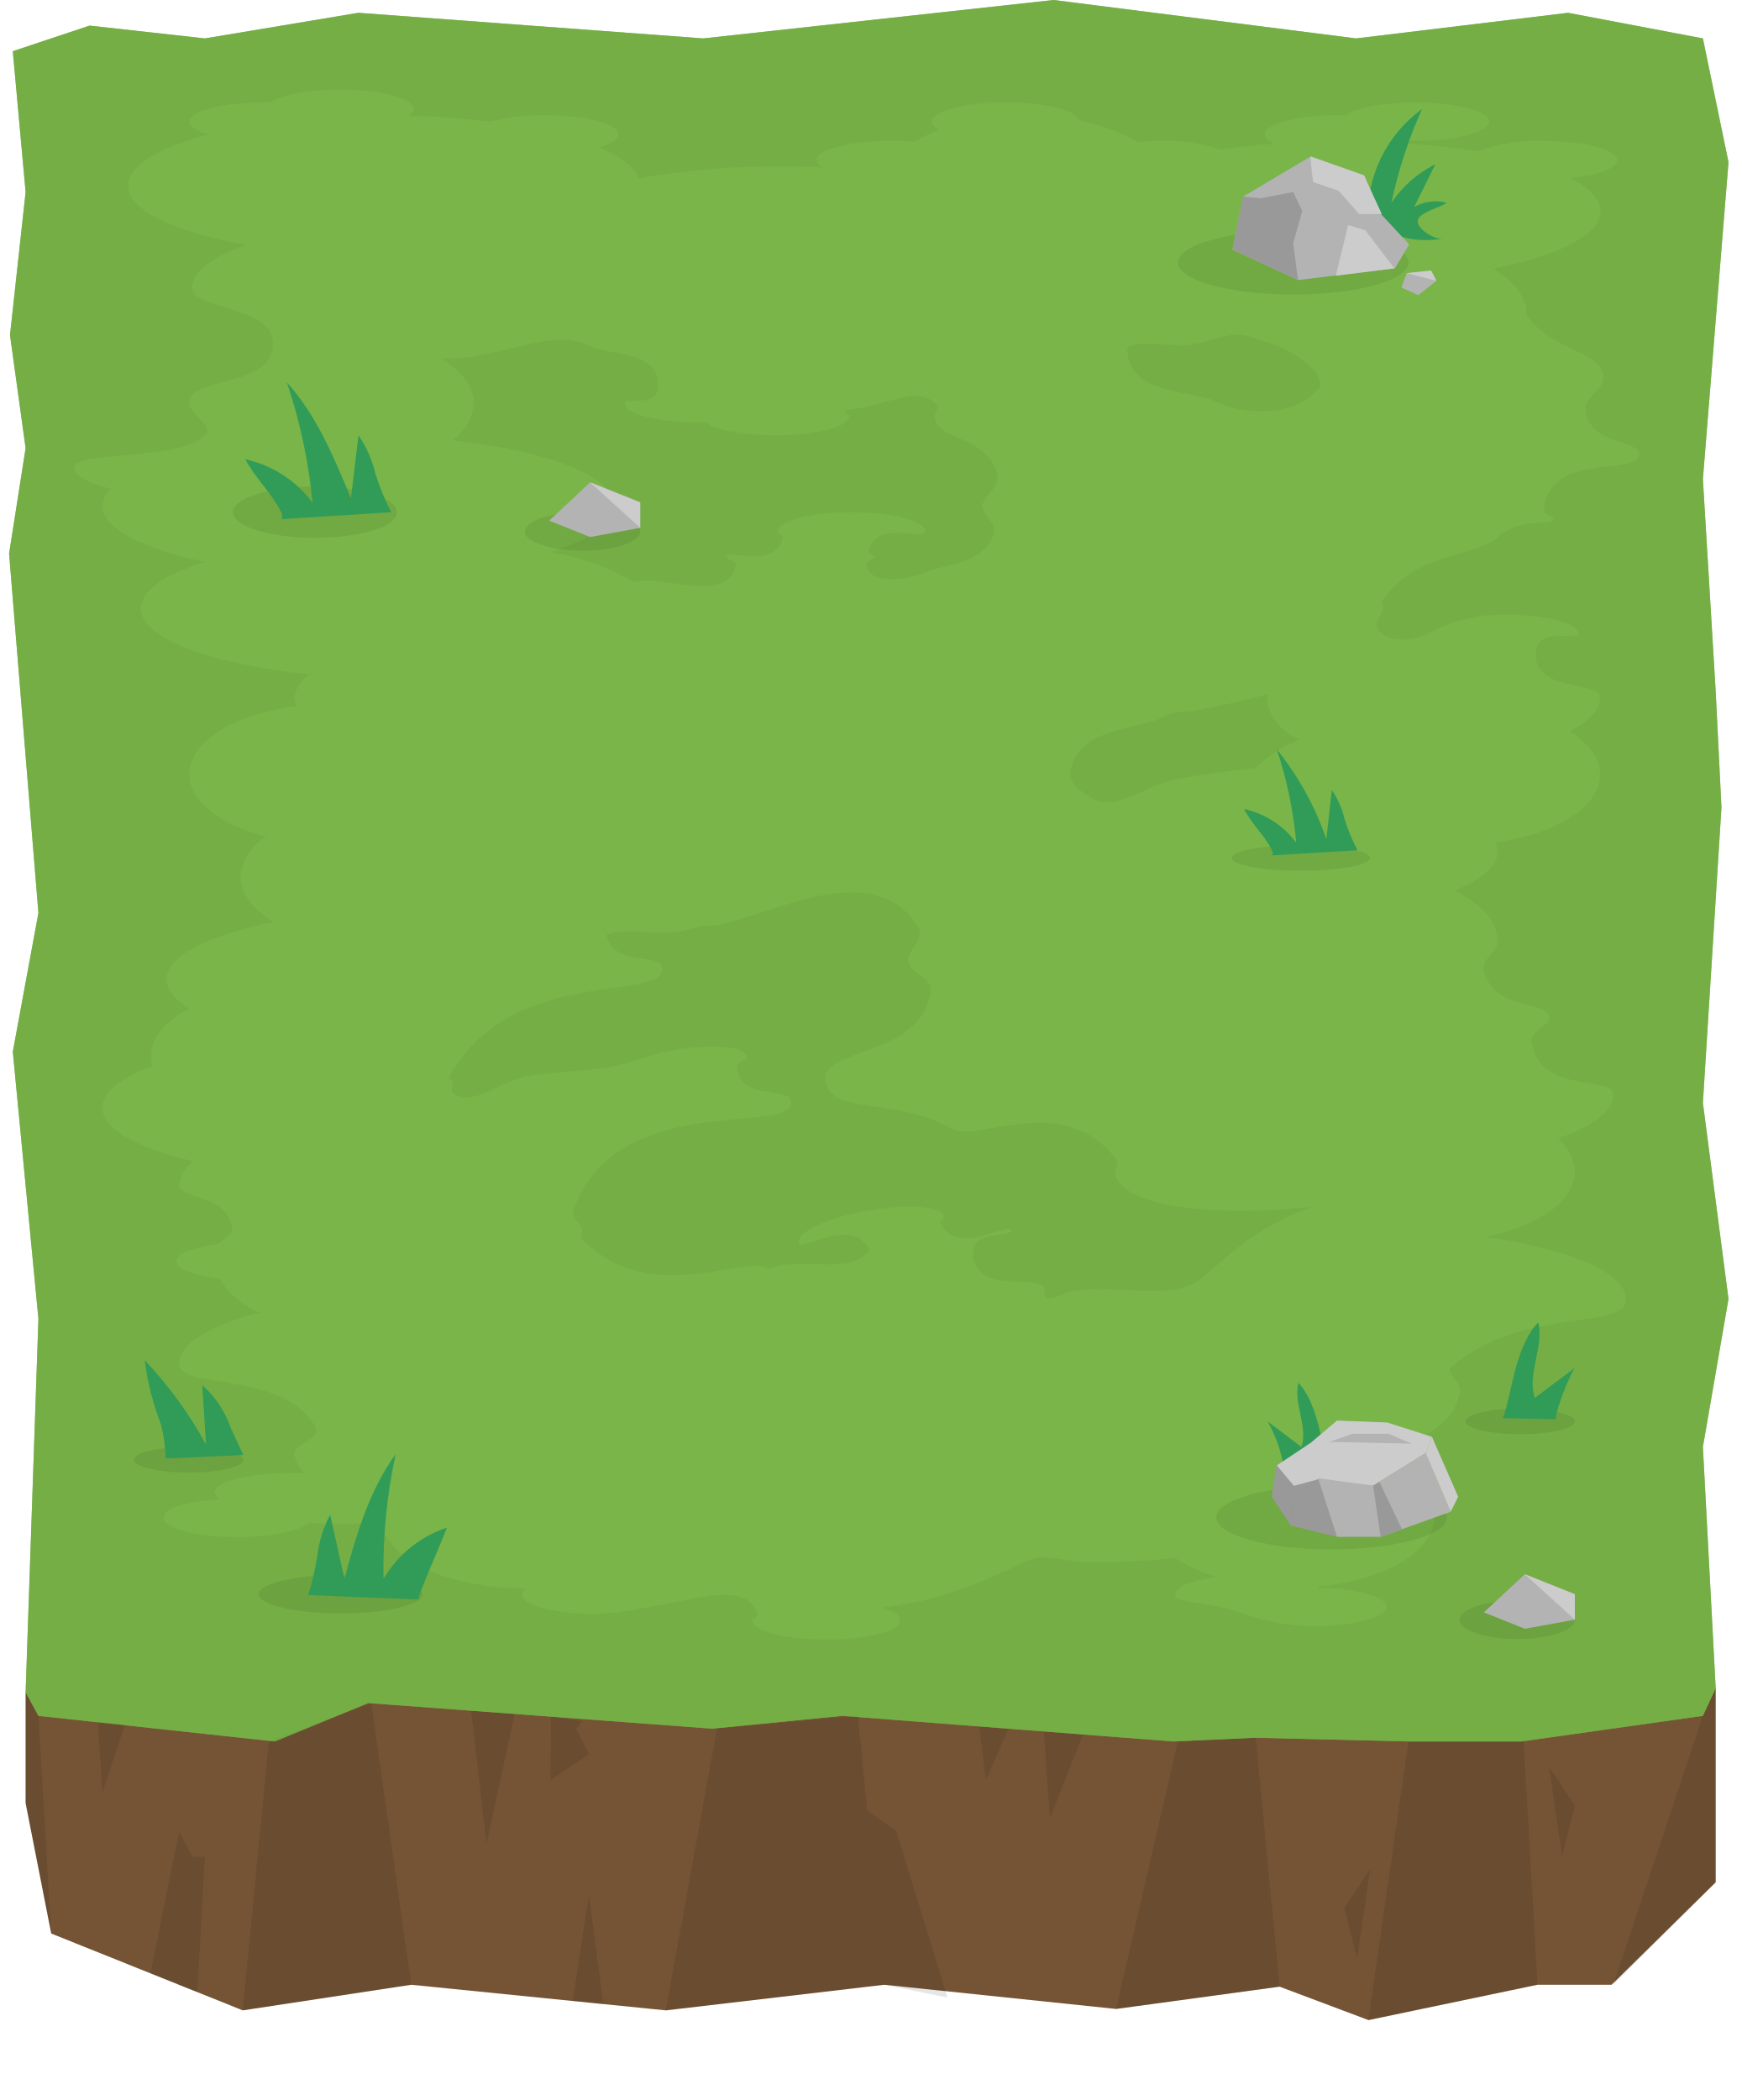
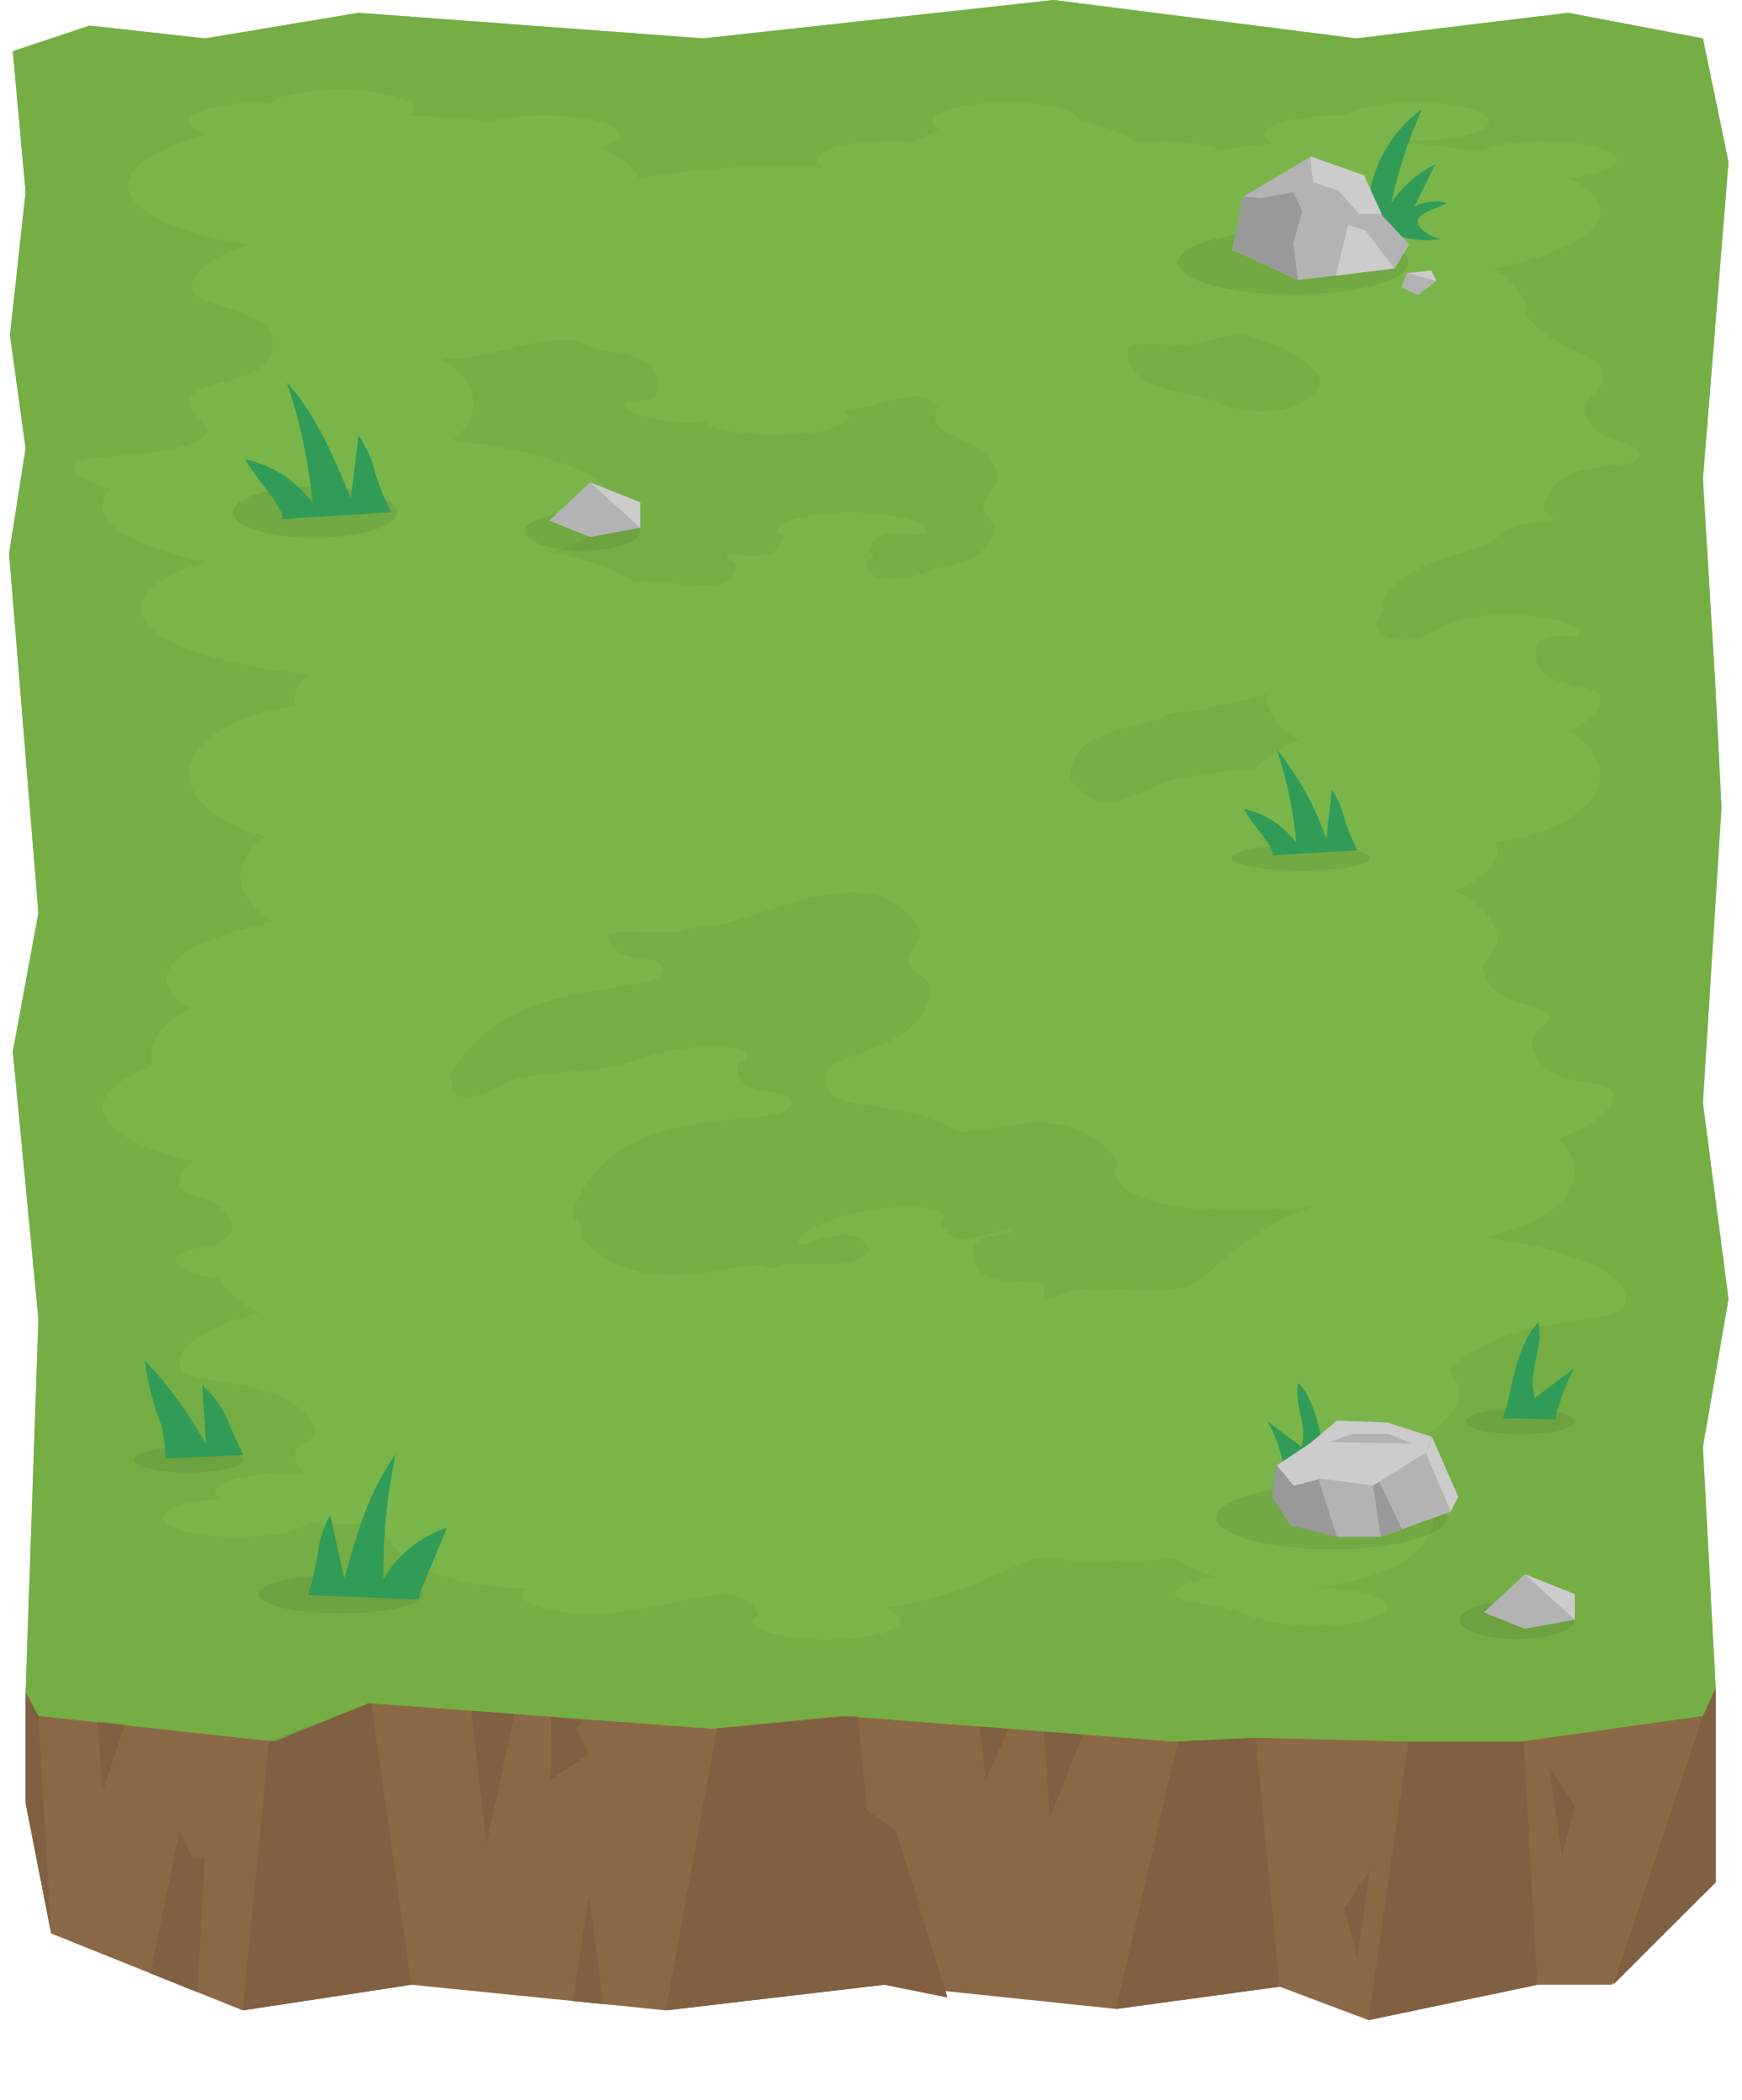
<svg xmlns="http://www.w3.org/2000/svg" viewBox="0 0 136 164">
-   <path d="m134 147-8.13 8h-5.79l-13.2 2.76-6.94-2.61-12.77 1.74-18.11-1.89-17.06 2-19.88-2-13.16 2-14.96-6-2-10.19v-8.65l132-.31v3.15z" fill="#755435" />
+   <path d="m134 147-8.13 8h-5.79l-13.2 2.76-6.94-2.61-12.77 1.74-18.11-1.89-17.06 2-19.88-2-13.16 2-14.96-6-2-10.19v-8.65l132-.31v3.15z" fill="#8c6946" />
  <path d="m133 134-14.18 2h-8.82l-11.93-.29-6.44.29-25.85-2-10.17 1-26.85-2-7.29 3-18.47-2-1-1.84 1-29.15-2-20.88 2-10.83-2.29-28.07 1.29-8.23-1.22-8.83 1.22-11.17-1-11 6-2 9 1 11.99-2 26.93 2 27.37-3 23.63 3 16.55-2 10.53 2 2 9.66-2 24.76 1 16.58.45 9.06-1.45 23.07 2 15.31-2 11.56 1 18.85z" fill="#79b548" />
-   <g opacity=".1">
+   <g fill="#806040">
    <path d="m3 134-1-1.84v8.65l2 10.19z" />
    <path d="m29 133-8 3-2.04 21 13.16-2z" />
    <path d="m67 134-11 1-4 22 17.06-2 4.94 1-4-13-2.27-1.61z" />
    <path d="m98.07 135.71-6.07.29-4.83 20.89 12.77-1.74z" />
    <path d="m119 136h-9l-3.12 21.76 13.2-2.76z" />
    <path d="m134 131.85-1 2.15-7 21 8-8z" />
-   </g>
-   <g opacity=".1">
    <path d="m36.79 133.6 1.21 10.4 2.2-10.15z" />
    <path d="m44.73 156.27 1.27-8.27 1.12 8.51z" />
    <path d="m76.48 134.83.52 4.17 1.77-4z" />
    <path d="m81.53 135.22.47 6.78 2.58-6.54z" />
    <path d="m121 138 1 7 1-4z" />
    <path d="m106 153 1-7-2 3z" />
    <path d="m7.64 134.42.36 5.58 1.76-5.34z" />
    <path d="m11.75 154.11 2.25-11.11 1 2h1l-.59 10.57z" />
    <path d="m43.03 134.06-.03 4.94 3-2-1-2 .47-.58z" />
  </g>
  <g fill="#72ab44" opacity=".7">
    <path d="m37 31.5a3.82 3.82 0 0 1 -1.67 2.89c7.42.8 12.67 2.79 12.67 5.11 0 1.39-1.88 2.65-5 3.62a19 19 0 0 1 6.5 2.32c2.24-.56 7.39 1.73 7.94-1.22.09-.49-.7-.46-.7-.72 0-.71 3.74 1 4.4-1.46.07-.29-.4-.35-.4-.54 0-.83 2.58-1.5 5.76-1.5s5.77.67 5.77 1.5-3.74-1-4.4 1.46c-.08.29.4.35.4.54s-.68.24-.59.66c.34 1.63 3.35 1.07 4.72.49s4.48-.61 5.22-3c.26-.83-.88-1.39-.88-2.15s1.39-1.42 1.15-2.43c-.68-3.07-4.89-2.66-4.89-4.57 0-.3.34-.64.15-.87-1.41-1.73-4.63.37-7.15.37-.09.25.33.32.33.5 0 .83-2.58 1.5-5.77 1.5-2.52 0-4.65-.42-5.44-1h-.56c-3.18 0-5.76-.67-5.76-1.5 0-.52 2.51.34 2.6-1.25.18-3-4.13-2.53-5.27-3.18-2.83-1.59-7.02.93-11.13.93h-.55c1.55.94 2.55 2.17 2.55 3.5z" />
    <path d="m91.94 60.83c-2.35.42-4.79 2.6-6.63 1.52-.75-.44-1.86-1.1-1.69-2.14.56-3.53 5.59-3.18 7.46-4.33.55-.35 1.29-.21 1.94-.33 2.11-.37 4.11-.83 6-1.34a2.91 2.91 0 0 0 -.02.79 4 4 0 0 0 2.49 2.73 12.22 12.22 0 0 0 -3.49 2.27c-1.91.18-3.95.45-6.06.83z" />
    <path d="m103 29.38c-1.55-2.09-3.86-2.55-5.41-3.1s-3.49.72-5.49.72a21 21 0 0 0 -2.46-.14c-.53.07-1.61-.07-1.59.5.13 3.53 5.12 3.08 6.91 4 2.12 1.06 6.32 1.31 8.12-1.16.14-.18-.09-.44-.09-.67.01-.07.01-.12.01-.15z" />
    <path d="m35.12 84.07c4.79-8.81 17.09-5.73 16.59-8.52-.21-1.19-3.73 0-4.33-2.5 0-.06.08-.1.14-.11 1.69-.49 3.74.15 5.83-.23a9.46 9.46 0 0 1 1.89-.42c3.45.12 12.77-6 16.49.15.57.94-1 1.81-.79 2.71s1.92 1.19 1.74 2.31c-.83 5.22-8.68 4.29-8.2 7s5.4 1.13 9.89 3.72c1.89 1.1 8.83-3.08 12.86 2.45.21.28-.19.65-.14 1 .45 2.49 6.94 3.48 15.38 2.62-4.85 1.73-7.15 4.45-8.63 5.59-2.4 1.85-6.5.38-10.17 1-.7.12-1.56.87-2.06.4-.13-.13 0-.37 0-.54-.24-1.38-5.33.57-5.62-2.7-.18-2 3.1-1.32 3-1.91-.14-.78-4.14 2.12-5.52-.53-.13-.24.28-.38.25-.56-.15-.81-2.81-1-5.94-.46s-5.56 1.68-5.42 2.5 4.14-2.12 5.53.53c.08.16-.15.29-.24.38-1.61 1.37-4.36.44-6.68.86-.37.07-.75.37-1.07.21-2.12-1-9.11 3.11-14.43-2.24-.19-.19 0-.52 0-.78-.09-.52-.89-.89-.7-1.42 3.33-9.65 17.47-5.77 17-8.6-.21-1.17-3.76 0-4.21-2.48-.12-.62.83-.67.77-1-.14-.81-2.8-1-5.94-.46-1.5.27-2.77.84-3.8 1.09-2.27.56-4.85.46-7.47.93-2 .36-4.33 2.48-5.76 1.28-.19-.16 0-.5 0-.75s-.36-.36-.24-.52z" />
    <path d="m133 86.13 1.45-23.07-.45-9.06-1-16.58 2-24.76-2-9.66-10.53-2-16.55 2-23.63-3-27.37 3-26.92-2-12 2-9-1-6 2 1 11-1.22 11.17 1.22 8.83-1.29 8.23 2.29 28.07-2 10.83 2 20.87-1 29.16 1 1.84 18.47 2 7.29-3 26.85 2 10.17-1 25.85 2 6.44-.29 11.93.29h8.82l14.18-2 1-2.15-1-18.85 2-11.55zm-12.41-46.36c-.06.51.72.47.72.73 0 .7-2.5-.23-4.36 1.45s-6.13 1-9 4.95c-.12.17.07.4.07.6 0 .54-.73 1-.45 1.55.71 1.3 3.09 1 4.26.28a12 12 0 0 1 5.71-1.33c3.19 0 5.77.67 5.77 1.5 0 .6-3.16-.62-3.34 1.36-.3 3.26 5 2.24 5 3.64 0 .94-.86 1.83-2.38 2.6 1.49.94 2.38 2.12 2.38 3.4 0 2.53-3.47 4.66-8.18 5.3a1.62 1.62 0 0 1 .18.7c0 1.13-1.25 2.18-3.37 3.06 2.07 1 3.37 2.39 3.37 3.94 0 .84-1.32 1.39-1.07 2.35.85 3.15 5.1 2.25 5.1 3.65 0 .7-1.56.94-1.36 2 .73 4 6.36 2.43 6.36 4 0 1.29-1.62 2.47-4.31 3.41a3.58 3.58 0 0 1 1.31 2.59c0 2.31-2.88 4.28-7 5.1 6.5.91 11 2.76 11 4.9 0 2.42-8 .5-13.61 5.21-.53.44.61 1.16.61 1.79 0 2.43-3.2 4.5-7.63 5.22 3.36 1 5.63 2.73 5.63 4.78 0 2.71-4 5-9.15 5.41l.13.1c3 0 5.33.7 5.33 1.49s-2.58 1.5-5.77 1.5a16.35 16.35 0 0 1 -5.44-1c-2.81-1-5.32-.7-5.32-1.49 0-.59 1.31-1.1 3.21-1.34a11.74 11.74 0 0 1 -3.18-1.49c-2.13.21-4.41.33-6.81.33-1.6 0-3.24-.71-4.63-.15-2.09.84-5.78 3-11.39 3.69.83.26 1.33.6 1.33 1 0 .83-2.58 1.5-5.77 1.5s-5.76-.67-5.76-1.5c0-.19.45-.25.37-.53-.8-2.68-5.42-.92-7.78-.65a30.15 30.15 0 0 1 -4.83.68c-3.18 0-5.76-.67-5.76-1.5a.67.67 0 0 1 .34-.51h-.23c-6 0-10.84-2.34-11.09-5.26a20.6 20.6 0 0 1 -5.66.12c-.63.65-2.89 1.14-5.6 1.14-3.18 0-5.76-.67-5.76-1.5s1.87-1.3 4.4-1.46a.69.69 0 0 1 -.4-.54c0-.83 2.58-1.5 5.76-1.5h1.27a2.18 2.18 0 0 1 -.81-1.54c0-.76 2.2-1.1 1.58-2.15-2.58-4.35-10.58-2.75-10.58-4.85 0-1.58 2.42-3 6.29-4a6.47 6.47 0 0 1 -3.16-2.64c-2-.24-3.35-.76-3.35-1.36s1.37-1.12 3.35-1.36c.24-.46 1.14-.7 1-1.29-.5-2.71-4.13-2.09-4.13-3.35a2.44 2.44 0 0 1 1.11-1.8c-4.34-1.01-7.11-2.51-7.11-4.2 0-1.22 1.46-2.34 3.89-3.25a3.24 3.24 0 0 1 -.11-.75c0-1.45 1.14-2.76 3-3.75-1.14-.68-1.78-1.45-1.78-2.25 0-1.84 3.31-3.5 8.37-4.5-1.61-1-2.59-2.19-2.59-3.53a4 4 0 0 1 2-3.13c-3.55-.91-6-2.75-6-4.87 0-2.57 3.57-4.72 8.38-5.33a1.78 1.78 0 0 1 -.16-.64 2.46 2.46 0 0 1 1.17-1.84c-7.68-.77-13.17-2.78-13.17-5.16 0-1.39 1.88-2.65 5-3.62-4.83-1-8-2.59-8-4.38a2 2 0 0 1 .62-1.33c-1.76-.45-2.84-1-2.84-1.67 0-1.31 8.22-.5 10.22-2.5.77-.76-1.23-1.6-1.23-2.51 0-2.22 7-1.09 6.51-5-.28-2.49-6.28-2.41-6.28-3.99 0-1.27 1.59-2.44 4.22-3.37-5.54-1-9.22-2.68-9.22-4.63 0-1.57 2.42-3 6.28-4-.93-.27-1.5-.62-1.5-1 0-.83 2.58-1.5 5.76-1.5h.56c.79-.59 2.92-1 5.44-1 3.19 0 5.77.67 5.77 1.5 0 .19-.13.36-.37.53 2.24.06 4.36.22 6.33.47a16 16 0 0 1 4.27-.5c3.19 0 5.77.67 5.77 1.5 0 .39-.58.75-1.53 1 1.67.71 2.78 1.53 3.11 2.42a62.16 62.16 0 0 1 11.11-.92c1.1 0 2.17 0 3.22.08-.28-.18-.44-.38-.44-.58 0-.83 2.58-1.5 5.76-1.5.66 0 1.29 0 1.88.08a11.83 11.83 0 0 1 1.92-.94c-.36-.19-.56-.41-.56-.64 0-.83 2.58-1.5 5.76-1.5s5.57.62 5.75 1.41a13.64 13.64 0 0 1 4.5 1.66c.55 0 1.14-.07 1.75-.07a14.35 14.35 0 0 1 4.83.68c1.29-.2 2.67-.35 4.11-.46-.45-.22-.7-.46-.7-.72 0-.83 2.58-1.5 5.76-1.5h.56c.79-.59 2.92-1 5.44-1 3.19 0 5.77.67 5.77 1.5s-2.58 1.5-5.77 1.5h-.54a1.78 1.78 0 0 1 -.27.17c2 .14 4 .36 5.7.65a13.06 13.06 0 0 1 5.12-.81c3.19 0 5.77.67 5.77 1.5 0 .64-1.53 1.18-3.69 1.4 1.52.77 2.38 1.66 2.38 2.6 0 1.84-3.31 3.47-8.37 4.47 1.61 1 2.59 2.19 2.59 3.53v.12c2.2 2.95 6 2.75 6 4.88 0 1-1.6 1.5-1.38 2.65.53 2.71 4.16 2.09 4.16 3.35-.01 1.72-6.92-.34-7.42 4.26z" />
  </g>
  <ellipse cx="101" cy="20.5" opacity=".07" rx="9" ry="2.5" />
  <ellipse cx="24.6" cy="40" opacity=".07" rx="6.4" ry="2" />
  <ellipse cx="26.6" cy="124.5" opacity=".07" rx="6.4" ry="1.5" />
  <ellipse cx="14.73" cy="114" opacity=".07" rx="4.27" ry="1" />
  <ellipse cx="118.73" cy="111" opacity=".07" rx="4.27" ry="1" />
  <ellipse cx="104" cy="118.5" opacity=".07" rx="9" ry="2.5" />
  <ellipse cx="118.5" cy="126.5" opacity=".07" rx="4.5" ry="1.5" />
  <ellipse cx="45.5" cy="41.5" opacity=".07" rx="4.5" ry="1.5" />
-   <g fill="#309c58">
-     <path d="m32.69 124.91c-.13-.17 1.63-4.06 2.21-5.61a9.13 9.13 0 0 0 -4.95 4 42.49 42.49 0 0 1 .95-9.73c-2.08 2.86-3.08 6.33-4 9.73l-1.11-5a8.82 8.82 0 0 0 -1 3.16 22.33 22.33 0 0 1 -.72 3.11" />
-     <path d="m19 113.63s-.88-1.91-1-2.17a7.81 7.81 0 0 0 -2.2-3.28l.29 4.63a31.32 31.32 0 0 0 -4.79-6.58 21.38 21.38 0 0 0 1.27 5 12.13 12.13 0 0 1 .37 2.67" />
-     <path d="m22 40.54a.67.67 0 0 0 -.08-.62c-.73-1.45-2-2.6-2.76-4.05a8.89 8.89 0 0 1 5.25 3.39 41.82 41.82 0 0 0 -2-9.39c2.32 2.57 3.67 5.85 5 9.05l.59-4.92a8.81 8.81 0 0 1 1.32 3 20.36 20.36 0 0 0 1.23 3" />
-   </g>
+   <path d="m32.69 124.91c-.13-.17 1.63-4.06 2.21-5.61a9.13 9.13 0 0 0 -4.95 4 42.49 42.49 0 0 1 .95-9.73c-2.08 2.86-3.08 6.33-4 9.73l-1.11-5a8.82 8.82 0 0 0 -1 3.16 22.33 22.33 0 0 1 -.72 3.11" fill="#309c58" />
+   <path d="m19 113.63s-.88-1.91-1-2.17a7.81 7.81 0 0 0 -2.2-3.28l.29 4.63a31.32 31.32 0 0 0 -4.79-6.58 21.38 21.38 0 0 0 1.27 5 12.13 12.13 0 0 1 .37 2.67" fill="#309c58" />
+   <path d="m22 40.54a.67.67 0 0 0 -.08-.62c-.73-1.45-2-2.6-2.76-4.05a8.89 8.89 0 0 1 5.25 3.39 41.82 41.82 0 0 0 -2-9.39c2.32 2.57 3.67 5.85 5 9.05l.59-4.92a8.81 8.81 0 0 1 1.32 3 20.36 20.36 0 0 0 1.23 3" fill="#309c58" />
  <path d="m42.89 40.66 3.2-2.99 3.91 1.56v1.99l-3.91.72z" fill="#b3b3b3" />
  <path d="m46.09 37.67 3.91 1.56v1.99z" fill="#ccc" />
  <path d="m106.83 17.22a10.28 10.28 0 0 1 4.23-8.7 36.09 36.09 0 0 0 -2.39 7.31 9 9 0 0 1 3.43-3l-1.65 3.33a3.43 3.43 0 0 1 2.55-.32c-.53.38-2.08.71-2.26 1.34s1.26 1.55 1.91 1.45a7 7 0 0 1 -3.55-.25l.15.86c-.07.34-.6.34-.87.11s-.42-.58-.72-.77c-.73-.45-1.93.31-2.47-.37z" fill="#309c58" />
  <path d="m108.95 20.95-7.57.92-5.12-2.37.83-4.15.75-.44 4.52-2.69 4.19 1.48 1.32 3.03 2.19 2.36" fill="#b3b3b3" />
  <path d="m102.36 12.22c0 .6.2 2 .2 2l2 .68 1.58 1.81h1.78l-1.12-2.41-.25-.6z" fill="#ccc" />
  <path d="m106.64 17.99-1.35-.42-.96 3.96 4.58-.57z" fill="#ccc" />
  <path d="m101 19 .71-2.53-.71-1.47-2.53.48-1.4-.13-.81 4.15 5.12 2.37z" fill="#999" />
  <path d="m109.45 22.45.42-1.12 1.9-.2.42.8-1.42 1.12z" fill="#b3b3b3" />
  <path d="m109.87 21.33 1.9-.2.42.8z" fill="#ccc" />
  <path d="m103.77 114.35c-.57-1.26-.74-4.65-2.36-6.35-.4 1.64.77 3.41.23 5l-2.64-2a10.79 10.79 0 0 1 1.23 3.37" fill="#309c58" />
  <path d="m107.25 116.02-6.2.02-1.37-1.57 2.71-1.81 2.03-1.72 3.93.15 3.49 1.12-.49 1.27z" fill="#ccc" />
  <path d="m99.33 116.89.35-2.51 1.37 1.66-.24 3.1z" fill="#999" />
  <path d="m104.42 120.02-1.35-4.53-2.02.55-.24 3.1z" fill="#999" />
  <path d="m111.35 113.48 1.95 4.58-5.46 1.96-.59-4z" fill="#b3b3b3" />
  <path d="m104.42 120.02h3.42l-.59-4-4.3-.58" fill="#b3b3b3" />
  <path d="m113.3 118.06.59-1.17-2.05-4.68-.49 1.27z" fill="#ccc" />
  <path d="m109.5 119.43-1.76-3.7-.49.29.59 4z" fill="#999" />
  <path d="m110.24 112.74-6.41-.13 1.8-.64h2.82z" fill="#b3b3b3" />
  <ellipse cx="101.6" cy="67" opacity=".07" rx="5.4" ry="1" />
  <path d="m99.37 66.8c.09-.14 0-.32-.06-.47-.57-1.12-1.57-2-2.14-3.15a6.94 6.94 0 0 1 4.07 2.63 32.4 32.4 0 0 0 -1.51-7.28 23.22 23.22 0 0 1 3.86 7l.43-3.83a6.54 6.54 0 0 1 1 2.3 15.43 15.43 0 0 0 1 2.4" fill="#309c58" />
  <path d="m117.37 110.75c.66-1.48.86-5.47 2.77-7.48.47 1.94-.9 4-.27 5.9l3.11-2.33c-.65 1.06-1.63 3.85-1.45 4" fill="#309c58" />
  <path d="m115.89 125.92 3.2-2.98 3.91 1.56v1.99l-3.91.71z" fill="#b3b3b3" />
  <path d="m119.09 122.94 3.91 1.56v1.99z" fill="#ccc" />
</svg>
